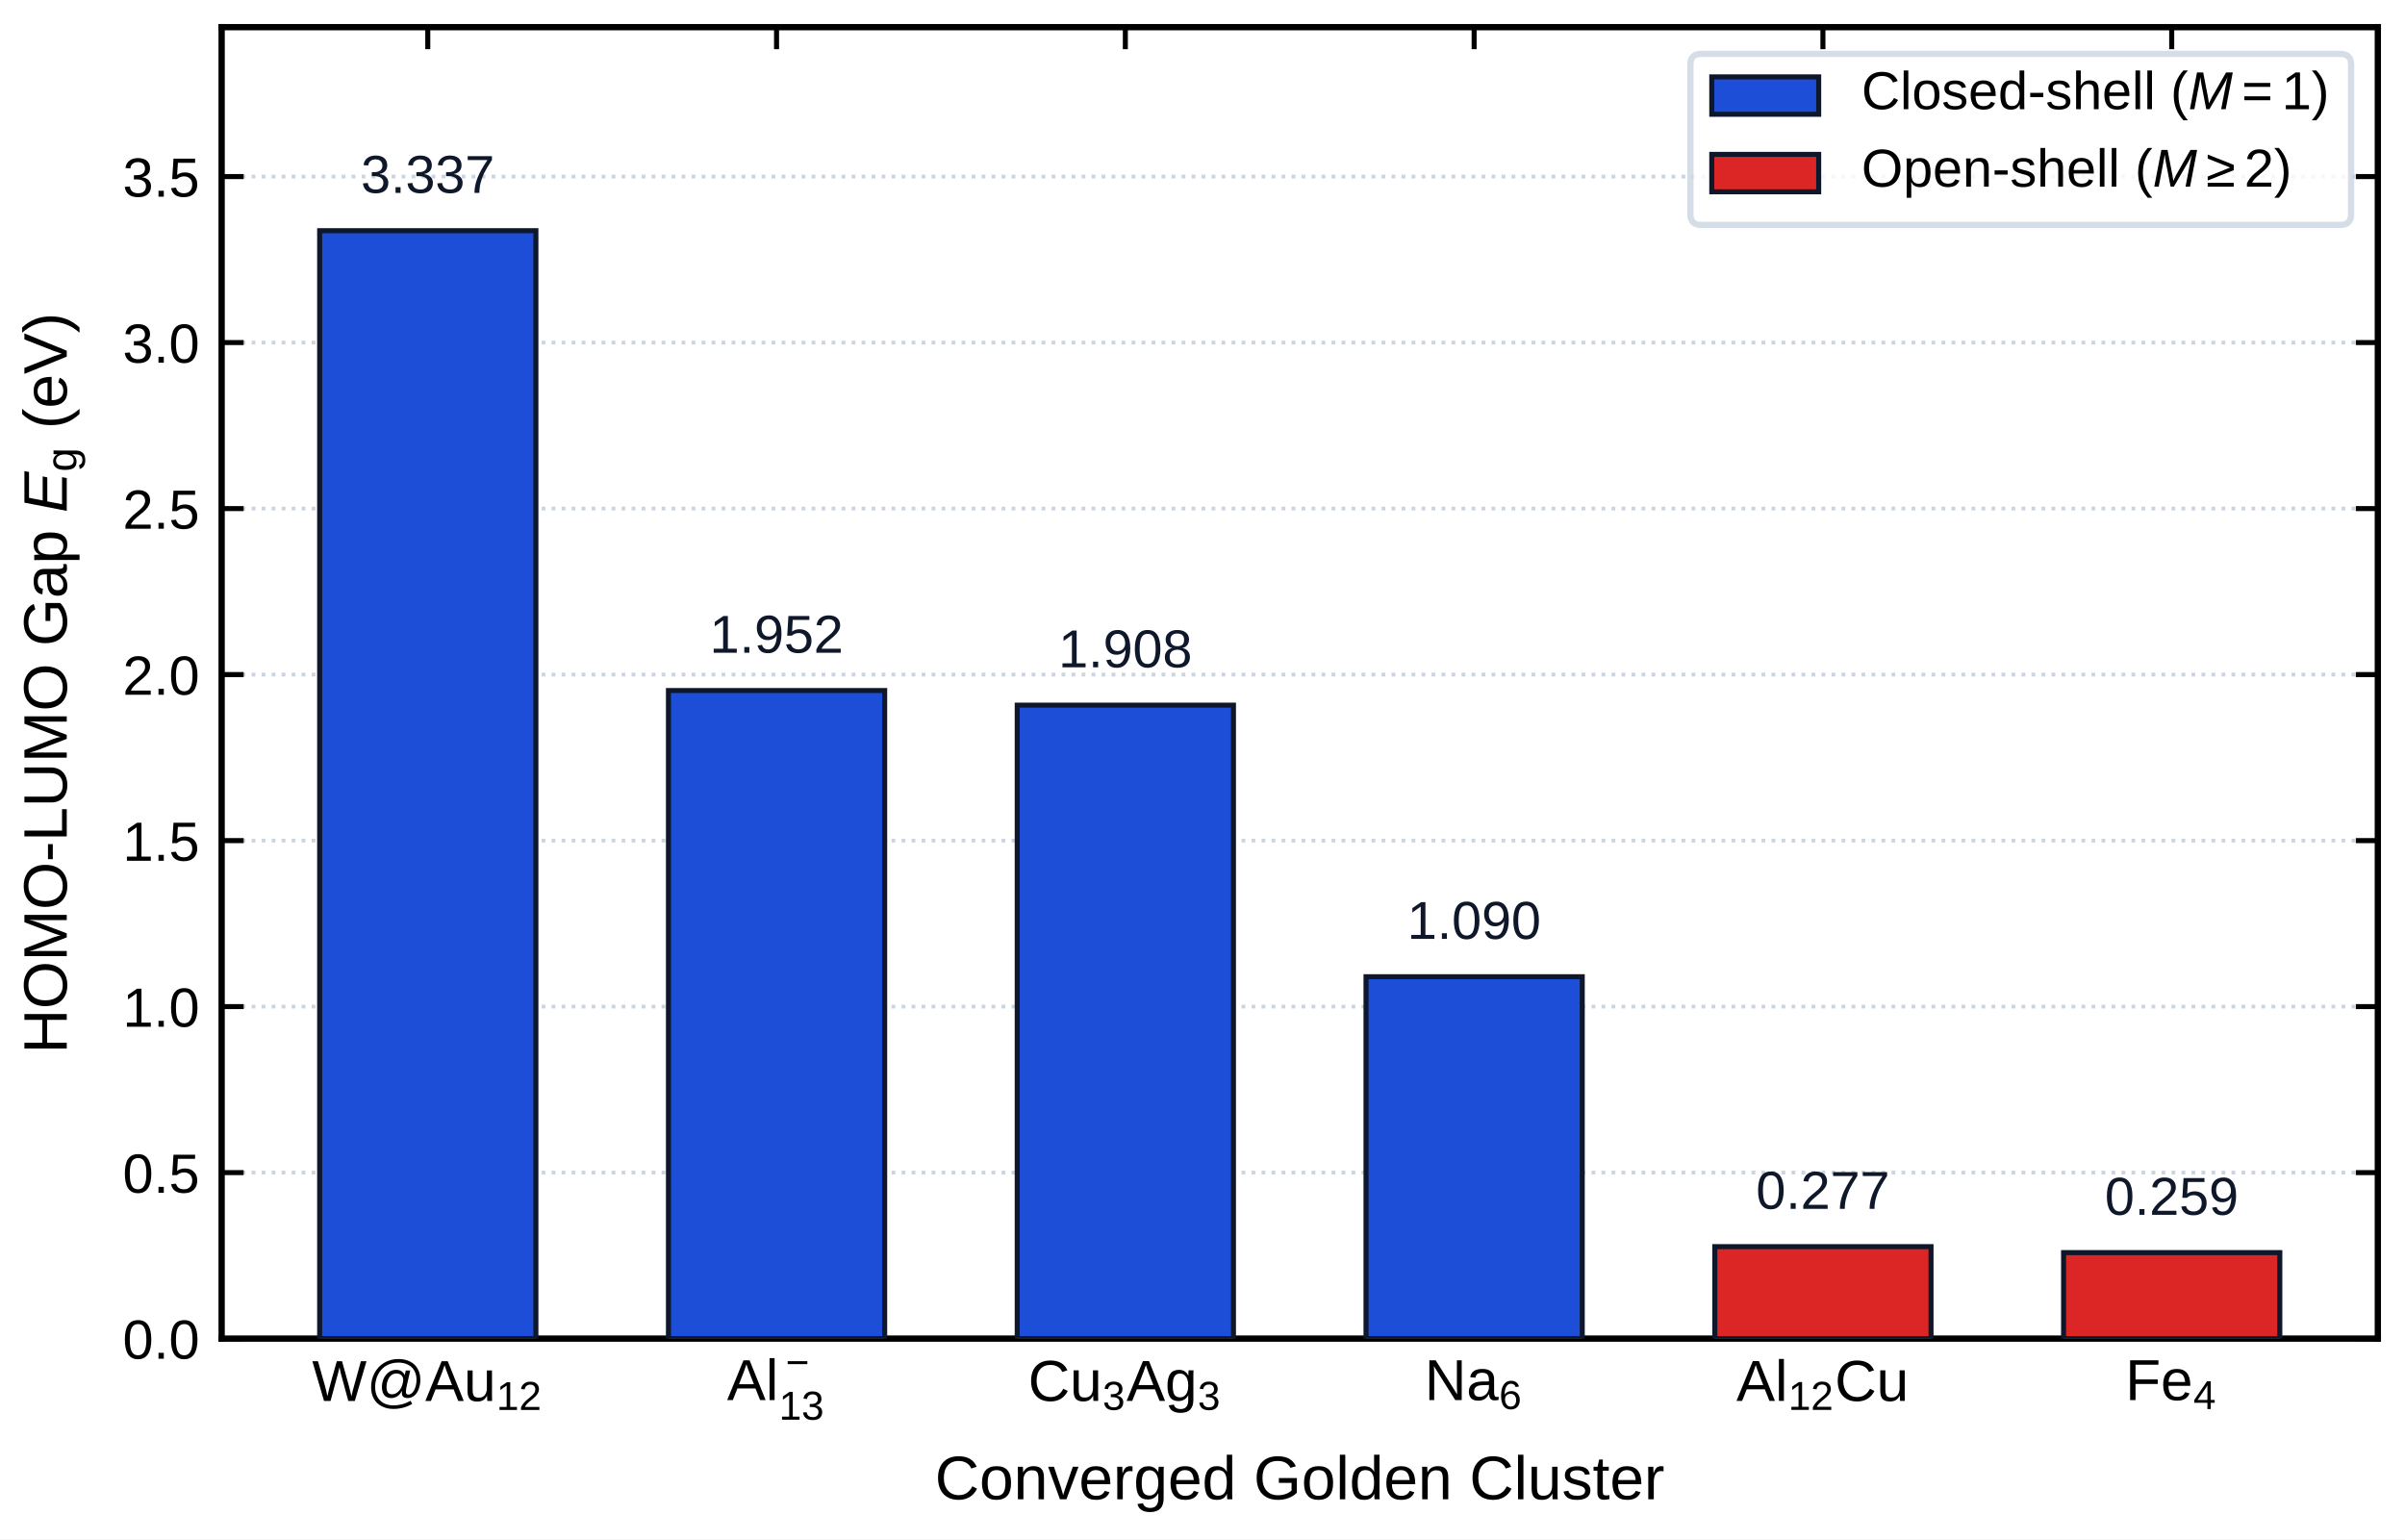
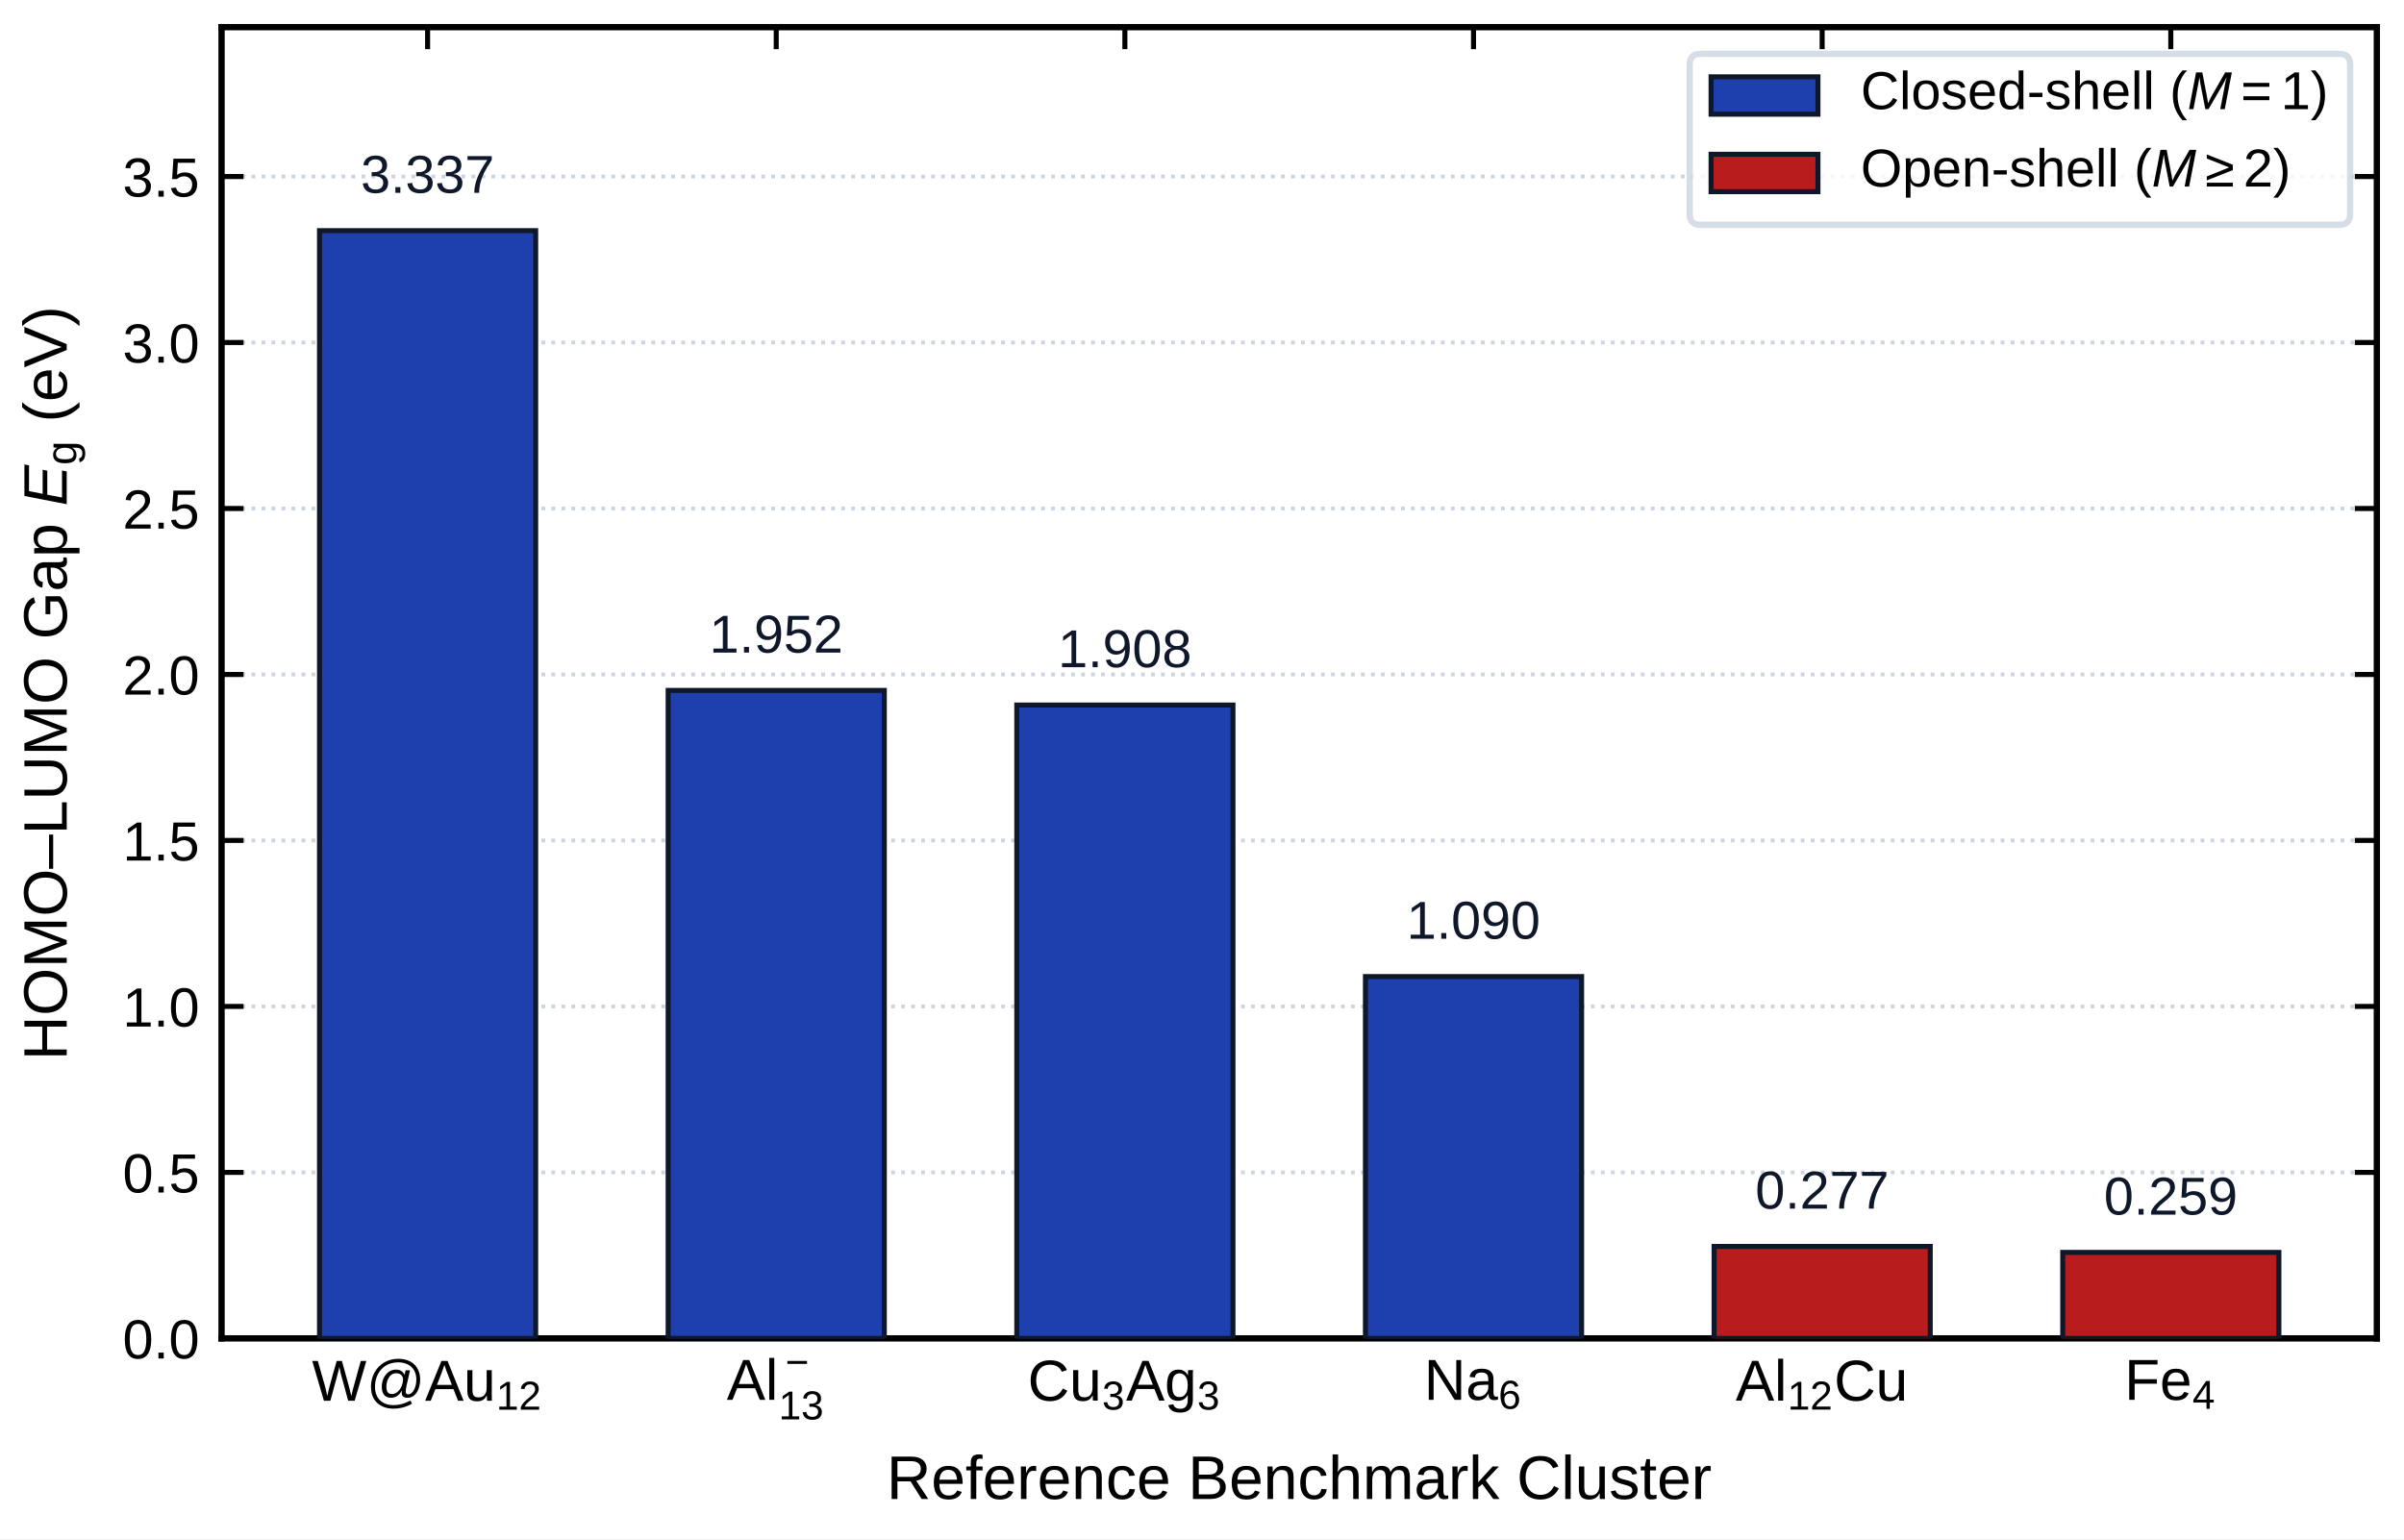
- <svg xmlns="http://www.w3.org/2000/svg" xmlns:xlink="http://www.w3.org/1999/xlink" width="382.424pt" height="244.813pt" viewBox="0 0 382.424 244.813" version="1.1">
+ <svg xmlns="http://www.w3.org/2000/svg" xmlns:xlink="http://www.w3.org/1999/xlink" width="382.424pt" height="244.91pt" viewBox="0 0 382.424 244.91" version="1.1">
  <defs>
    <style type="text/css">*{stroke-linejoin: round; stroke-linecap: butt}</style>
  </defs>
  <g id="figure_1">
    <g id="patch_1">
-       <path d="M 0 244.813  L 382.424 244.813  L 382.424 0  L 0 0  z " style="fill: #ffffff" />
+       <path d="M 0 244.91  L 382.424 244.91  L 382.424 0  L 0 0  z " style="fill: #ffffff" />
    </g>
    <g id="axes_1">
      <g id="patch_2">
-         <path d="M 35.244 212.877  L 378.104 212.877  L 378.104 4.32  L 35.244 4.32  z " style="fill: #ffffff" />
+         <path d="M 35.244 212.975  L 378.104 212.975  L 378.104 4.32  L 35.244 4.32  z " style="fill: #ffffff" />
      </g>
      <g id="matplotlib.axis_1">
        <g id="xtick_1">
          <g id="line2d_1">
            <defs>
-               <path id="mc6d7ac233d" d="M 0 0  L 0 -3.5  " style="stroke: #000000; stroke-width: 0.8" />
+               <path id="mbcbc3beb10" d="M 0 0  L 0 -3.5  " style="stroke: #000000; stroke-width: 0.8" />
            </defs>
            <g>
-               <use xlink:href="#mc6d7ac233d" x="68.021" y="212.877" style="stroke: #000000; stroke-width: 0.8" />
+               <use xlink:href="#mbcbc3beb10" x="68.021" y="212.975" style="stroke: #000000; stroke-width: 0.8" />
            </g>
          </g>
          <g id="line2d_2">
            <defs>
-               <path id="mfb7505f6a6" d="M 0 0  L 0 3.5  " style="stroke: #000000; stroke-width: 0.8" />
+               <path id="m3c389d810b" d="M 0 0  L 0 3.5  " style="stroke: #000000; stroke-width: 0.8" />
            </defs>
            <g>
-               <use xlink:href="#mfb7505f6a6" x="68.021" y="4.32" style="stroke: #000000; stroke-width: 0.8" />
+               <use xlink:href="#m3c389d810b" x="68.021" y="4.32" style="stroke: #000000; stroke-width: 0.8" />
            </g>
          </g>
          <g id="text_1">
-             <g transform="translate(49.62146 223.0935)">
+             <g transform="translate(49.62146 223.1911)">
              <text>
                <tspan x="0" y="-0.297" style="font-size: 9.2px; font-family: 'Arial'">W</tspan>
                <tspan x="8.672" y="-0.297" style="font-size: 9.2px; font-family: 'Arial'">@</tspan>
                <tspan x="17.998" y="-0.297" style="font-size: 9.2px; font-family: 'Arial'">A</tspan>
                <tspan x="24.126" y="-0.297" style="font-size: 9.2px; font-family: 'Arial'">u</tspan>
                <tspan x="29.319" y="1.133" style="font-size: 6.44px; font-family: 'Arial'">1</tspan>
                <tspan x="32.896" y="1.133" style="font-size: 6.44px; font-family: 'Arial'">2</tspan>
              </text>
            </g>
          </g>
        </g>
        <g id="xtick_2">
          <g id="line2d_3">
            <g>
-               <use xlink:href="#mc6d7ac233d" x="123.482" y="212.877" style="stroke: #000000; stroke-width: 0.8" />
+               <use xlink:href="#mbcbc3beb10" x="123.482" y="212.975" style="stroke: #000000; stroke-width: 0.8" />
            </g>
          </g>
          <g id="line2d_4">
            <g>
-               <use xlink:href="#mfb7505f6a6" x="123.482" y="4.32" style="stroke: #000000; stroke-width: 0.8" />
+               <use xlink:href="#m3c389d810b" x="123.482" y="4.32" style="stroke: #000000; stroke-width: 0.8" />
            </g>
          </g>
          <g id="text_2">
-             <g transform="translate(115.6165 223.0754)">
+             <g transform="translate(115.6165 223.1729)">
              <text>
                <tspan x="0" y="-0.422" style="font-size: 9.2px; font-family: 'Arial'">A</tspan>
                <tspan x="6.128" y="-0.422" style="font-size: 9.2px; font-family: 'Arial'">l</tspan>
                <tspan x="8.253" y="2.692" style="font-size: 6.44px; font-family: 'Arial'">1</tspan>
                <tspan x="9.324" y="-4.234" style="font-size: 6.44px; font-family: 'Arial'">−</tspan>
                <tspan x="11.829" y="2.692" style="font-size: 6.44px; font-family: 'Arial'">3</tspan>
              </text>
            </g>
          </g>
        </g>
        <g id="xtick_3">
          <g id="line2d_5">
            <g>
-               <use xlink:href="#mc6d7ac233d" x="178.943" y="212.877" style="stroke: #000000; stroke-width: 0.8" />
+               <use xlink:href="#mbcbc3beb10" x="178.943" y="212.975" style="stroke: #000000; stroke-width: 0.8" />
            </g>
          </g>
          <g id="line2d_6">
            <g>
-               <use xlink:href="#mfb7505f6a6" x="178.943" y="4.32" style="stroke: #000000; stroke-width: 0.8" />
+               <use xlink:href="#m3c389d810b" x="178.943" y="4.32" style="stroke: #000000; stroke-width: 0.8" />
            </g>
          </g>
          <g id="text_3">
-             <g transform="translate(163.4875 223.0935)">
+             <g transform="translate(163.4875 223.1911)">
              <text>
                <tspan x="0" y="-0.312" style="font-size: 9.2px; font-family: 'Arial'">C</tspan>
                <tspan x="6.635" y="-0.312" style="font-size: 9.2px; font-family: 'Arial'">u</tspan>
                <tspan x="15.643" y="-0.312" style="font-size: 9.2px; font-family: 'Arial'">A</tspan>
                <tspan x="21.771" y="-0.312" style="font-size: 9.2px; font-family: 'Arial'">g</tspan>
                <tspan x="11.828" y="1.117" style="font-size: 6.44px; font-family: 'Arial'">3</tspan>
                <tspan x="26.964" y="1.117" style="font-size: 6.44px; font-family: 'Arial'">3</tspan>
              </text>
            </g>
          </g>
        </g>
        <g id="xtick_4">
          <g id="line2d_7">
            <g>
-               <use xlink:href="#mc6d7ac233d" x="234.405" y="212.877" style="stroke: #000000; stroke-width: 0.8" />
+               <use xlink:href="#mbcbc3beb10" x="234.405" y="212.975" style="stroke: #000000; stroke-width: 0.8" />
            </g>
          </g>
          <g id="line2d_8">
            <g>
-               <use xlink:href="#mfb7505f6a6" x="234.405" y="4.32" style="stroke: #000000; stroke-width: 0.8" />
+               <use xlink:href="#m3c389d810b" x="234.405" y="4.32" style="stroke: #000000; stroke-width: 0.8" />
            </g>
          </g>
          <g id="text_4">
-             <g transform="translate(226.5385 223.0754)">
+             <g transform="translate(226.5385 223.1729)">
              <text>
                <tspan x="0" y="-0.422" style="font-size: 9.2px; font-family: 'Arial'">N</tspan>
                <tspan x="6.635" y="-0.422" style="font-size: 9.2px; font-family: 'Arial'">a</tspan>
                <tspan x="11.828" y="1.008" style="font-size: 6.44px; font-family: 'Arial'">6</tspan>
              </text>
            </g>
          </g>
        </g>
        <g id="xtick_5">
          <g id="line2d_9">
            <g>
-               <use xlink:href="#mc6d7ac233d" x="289.866" y="212.877" style="stroke: #000000; stroke-width: 0.8" />
+               <use xlink:href="#mbcbc3beb10" x="289.866" y="212.975" style="stroke: #000000; stroke-width: 0.8" />
            </g>
          </g>
          <g id="line2d_10">
            <g>
-               <use xlink:href="#mfb7505f6a6" x="289.866" y="4.32" style="stroke: #000000; stroke-width: 0.8" />
+               <use xlink:href="#m3c389d810b" x="289.866" y="4.32" style="stroke: #000000; stroke-width: 0.8" />
            </g>
          </g>
          <g id="text_5">
-             <g transform="translate(276.1115 223.0935)">
+             <g transform="translate(276.1115 223.1911)">
              <text>
                <tspan x="0" y="-0.312" style="font-size: 9.2px; font-family: 'Arial'">A</tspan>
                <tspan x="6.128" y="-0.312" style="font-size: 9.2px; font-family: 'Arial'">l</tspan>
                <tspan x="15.644" y="-0.312" style="font-size: 9.2px; font-family: 'Arial'">C</tspan>
                <tspan x="22.279" y="-0.312" style="font-size: 9.2px; font-family: 'Arial'">u</tspan>
                <tspan x="8.253" y="1.117" style="font-size: 6.44px; font-family: 'Arial'">1</tspan>
                <tspan x="11.829" y="1.117" style="font-size: 6.44px; font-family: 'Arial'">2</tspan>
              </text>
            </g>
          </g>
        </g>
        <g id="xtick_6">
          <g id="line2d_11">
            <g>
-               <use xlink:href="#mc6d7ac233d" x="345.327" y="212.877" style="stroke: #000000; stroke-width: 0.8" />
+               <use xlink:href="#mbcbc3beb10" x="345.327" y="212.975" style="stroke: #000000; stroke-width: 0.8" />
            </g>
          </g>
          <g id="line2d_12">
            <g>
-               <use xlink:href="#mfb7505f6a6" x="345.327" y="4.32" style="stroke: #000000; stroke-width: 0.8" />
+               <use xlink:href="#m3c389d810b" x="345.327" y="4.32" style="stroke: #000000; stroke-width: 0.8" />
            </g>
          </g>
          <g id="text_6">
-             <g transform="translate(337.9665 223.0754)">
+             <g transform="translate(337.9665 223.1729)">
              <text>
                <tspan x="0" y="-0.422" style="font-size: 9.2px; font-family: 'Arial'">F</tspan>
                <tspan x="5.612" y="-0.422" style="font-size: 9.2px; font-family: 'Arial'">e</tspan>
                <tspan x="10.805" y="1.008" style="font-size: 6.44px; font-family: 'Arial'">4</tspan>
              </text>
            </g>
          </g>
        </g>
        <g id="text_7">
-           <text style="font-size: 9.8px; font-family: 'Arial', 'Helvetica', 'DejaVu Sans', sans-serif; text-anchor: middle" x="206.674" y="238.43" transform="rotate(-0 206.674 238.43)">Converged Golden Cluster</text>
+           <text style="font-size: 9.8px; font-family: 'Arial', 'Helvetica', 'DejaVu Sans', sans-serif; text-anchor: middle" x="206.674" y="238.528" transform="rotate(-0 206.674 238.5276)">Reference Benchmark Cluster</text>
        </g>
      </g>
      <g id="matplotlib.axis_2">
        <g id="ytick_1">
          <g id="line2d_13">
-             <path d="M 35.244 212.877  L 378.104 212.877  " clip-path="url(#pde41488dc0)" style="fill: none; stroke-dasharray: 0.6,0.99; stroke-dashoffset: 0; stroke: #cbd5e1; stroke-width: 0.6" />
+             <path d="M 35.244 212.975  L 378.104 212.975  " clip-path="url(#pb8908c38a3)" style="fill: none; stroke-dasharray: 0.6,0.99; stroke-dashoffset: 0; stroke: #cbd5e1; stroke-width: 0.6" />
          </g>
          <g id="line2d_14">
            <defs>
-               <path id="m88267b89ea" d="M 0 0  L 3.5 0  " style="stroke: #000000; stroke-width: 0.8" />
+               <path id="m317b740601" d="M 0 0  L 3.5 0  " style="stroke: #000000; stroke-width: 0.8" />
            </defs>
            <g>
-               <use xlink:href="#m88267b89ea" x="35.244" y="212.877" style="stroke: #000000; stroke-width: 0.8" />
+               <use xlink:href="#m317b740601" x="35.244" y="212.975" style="stroke: #000000; stroke-width: 0.8" />
            </g>
          </g>
          <g id="line2d_15">
            <defs>
-               <path id="ma8b51076fe" d="M 0 0  L -3.5 0  " style="stroke: #000000; stroke-width: 0.8" />
+               <path id="m15b086e08b" d="M 0 0  L -3.5 0  " style="stroke: #000000; stroke-width: 0.8" />
            </defs>
            <g>
-               <use xlink:href="#ma8b51076fe" x="378.104" y="212.877" style="stroke: #000000; stroke-width: 0.8" />
+               <use xlink:href="#m15b086e08b" x="378.104" y="212.975" style="stroke: #000000; stroke-width: 0.8" />
            </g>
          </g>
          <g id="text_8">
-             <text style="font-size: 8.8px; font-family: 'Arial', 'Helvetica', 'DejaVu Sans', sans-serif; text-anchor: end" x="31.744" y="216.081" transform="rotate(-0 31.744 216.0808)">0.0</text>
+             <text style="font-size: 8.8px; font-family: 'Arial', 'Helvetica', 'DejaVu Sans', sans-serif; text-anchor: end" x="31.744" y="216.178" transform="rotate(-0 31.744 216.1784)">0.0</text>
          </g>
        </g>
        <g id="ytick_2">
          <g id="line2d_16">
-             <path d="M 35.244 186.478  L 378.104 186.478  " clip-path="url(#pde41488dc0)" style="fill: none; stroke-dasharray: 0.6,0.99; stroke-dashoffset: 0; stroke: #cbd5e1; stroke-width: 0.6" />
+             <path d="M 35.244 186.563  L 378.104 186.563  " clip-path="url(#pb8908c38a3)" style="fill: none; stroke-dasharray: 0.6,0.99; stroke-dashoffset: 0; stroke: #cbd5e1; stroke-width: 0.6" />
          </g>
          <g id="line2d_17">
            <g>
-               <use xlink:href="#m88267b89ea" x="35.244" y="186.478" style="stroke: #000000; stroke-width: 0.8" />
+               <use xlink:href="#m317b740601" x="35.244" y="186.563" style="stroke: #000000; stroke-width: 0.8" />
            </g>
          </g>
          <g id="line2d_18">
            <g>
-               <use xlink:href="#ma8b51076fe" x="378.104" y="186.478" style="stroke: #000000; stroke-width: 0.8" />
+               <use xlink:href="#m15b086e08b" x="378.104" y="186.563" style="stroke: #000000; stroke-width: 0.8" />
            </g>
          </g>
          <g id="text_9">
-             <text style="font-size: 8.8px; font-family: 'Arial', 'Helvetica', 'DejaVu Sans', sans-serif; text-anchor: end" x="31.744" y="189.681" transform="rotate(-0 31.744 189.6811)">0.5</text>
+             <text style="font-size: 8.8px; font-family: 'Arial', 'Helvetica', 'DejaVu Sans', sans-serif; text-anchor: end" x="31.744" y="189.766" transform="rotate(-0 31.744 189.7664)">0.5</text>
          </g>
        </g>
        <g id="ytick_3">
          <g id="line2d_19">
-             <path d="M 35.244 160.078  L 378.104 160.078  " clip-path="url(#pde41488dc0)" style="fill: none; stroke-dasharray: 0.6,0.99; stroke-dashoffset: 0; stroke: #cbd5e1; stroke-width: 0.6" />
+             <path d="M 35.244 160.151  L 378.104 160.151  " clip-path="url(#pb8908c38a3)" style="fill: none; stroke-dasharray: 0.6,0.99; stroke-dashoffset: 0; stroke: #cbd5e1; stroke-width: 0.6" />
          </g>
          <g id="line2d_20">
            <g>
-               <use xlink:href="#m88267b89ea" x="35.244" y="160.078" style="stroke: #000000; stroke-width: 0.8" />
+               <use xlink:href="#m317b740601" x="35.244" y="160.151" style="stroke: #000000; stroke-width: 0.8" />
            </g>
          </g>
          <g id="line2d_21">
            <g>
-               <use xlink:href="#ma8b51076fe" x="378.104" y="160.078" style="stroke: #000000; stroke-width: 0.8" />
+               <use xlink:href="#m15b086e08b" x="378.104" y="160.151" style="stroke: #000000; stroke-width: 0.8" />
            </g>
          </g>
          <g id="text_10">
-             <text style="font-size: 8.8px; font-family: 'Arial', 'Helvetica', 'DejaVu Sans', sans-serif; text-anchor: end" x="31.744" y="163.281" transform="rotate(-0 31.744 163.2815)">1.0</text>
+             <text style="font-size: 8.8px; font-family: 'Arial', 'Helvetica', 'DejaVu Sans', sans-serif; text-anchor: end" x="31.744" y="163.354" transform="rotate(-0 31.744 163.3543)">1.0</text>
          </g>
        </g>
        <g id="ytick_4">
          <g id="line2d_22">
-             <path d="M 35.244 133.678  L 378.104 133.678  " clip-path="url(#pde41488dc0)" style="fill: none; stroke-dasharray: 0.6,0.99; stroke-dashoffset: 0; stroke: #cbd5e1; stroke-width: 0.6" />
+             <path d="M 35.244 133.739  L 378.104 133.739  " clip-path="url(#pb8908c38a3)" style="fill: none; stroke-dasharray: 0.6,0.99; stroke-dashoffset: 0; stroke: #cbd5e1; stroke-width: 0.6" />
          </g>
          <g id="line2d_23">
            <g>
-               <use xlink:href="#m88267b89ea" x="35.244" y="133.678" style="stroke: #000000; stroke-width: 0.8" />
+               <use xlink:href="#m317b740601" x="35.244" y="133.739" style="stroke: #000000; stroke-width: 0.8" />
            </g>
          </g>
          <g id="line2d_24">
            <g>
-               <use xlink:href="#ma8b51076fe" x="378.104" y="133.678" style="stroke: #000000; stroke-width: 0.8" />
+               <use xlink:href="#m15b086e08b" x="378.104" y="133.739" style="stroke: #000000; stroke-width: 0.8" />
            </g>
          </g>
          <g id="text_11">
-             <text style="font-size: 8.8px; font-family: 'Arial', 'Helvetica', 'DejaVu Sans', sans-serif; text-anchor: end" x="31.744" y="136.882" transform="rotate(-0 31.744 136.8818)">1.5</text>
+             <text style="font-size: 8.8px; font-family: 'Arial', 'Helvetica', 'DejaVu Sans', sans-serif; text-anchor: end" x="31.744" y="136.942" transform="rotate(-0 31.744 136.9423)">1.5</text>
          </g>
        </g>
        <g id="ytick_5">
          <g id="line2d_25">
-             <path d="M 35.244 107.279  L 378.104 107.279  " clip-path="url(#pde41488dc0)" style="fill: none; stroke-dasharray: 0.6,0.99; stroke-dashoffset: 0; stroke: #cbd5e1; stroke-width: 0.6" />
+             <path d="M 35.244 107.327  L 378.104 107.327  " clip-path="url(#pb8908c38a3)" style="fill: none; stroke-dasharray: 0.6,0.99; stroke-dashoffset: 0; stroke: #cbd5e1; stroke-width: 0.6" />
          </g>
          <g id="line2d_26">
            <g>
-               <use xlink:href="#m88267b89ea" x="35.244" y="107.279" style="stroke: #000000; stroke-width: 0.8" />
+               <use xlink:href="#m317b740601" x="35.244" y="107.327" style="stroke: #000000; stroke-width: 0.8" />
            </g>
          </g>
          <g id="line2d_27">
            <g>
-               <use xlink:href="#ma8b51076fe" x="378.104" y="107.279" style="stroke: #000000; stroke-width: 0.8" />
+               <use xlink:href="#m15b086e08b" x="378.104" y="107.327" style="stroke: #000000; stroke-width: 0.8" />
            </g>
          </g>
          <g id="text_12">
-             <text style="font-size: 8.8px; font-family: 'Arial', 'Helvetica', 'DejaVu Sans', sans-serif; text-anchor: end" x="31.744" y="110.482" transform="rotate(-0 31.744 110.4821)">2.0</text>
+             <text style="font-size: 8.8px; font-family: 'Arial', 'Helvetica', 'DejaVu Sans', sans-serif; text-anchor: end" x="31.744" y="110.53" transform="rotate(-0 31.744 110.5303)">2.0</text>
          </g>
        </g>
        <g id="ytick_6">
          <g id="line2d_28">
-             <path d="M 35.244 80.879  L 378.104 80.879  " clip-path="url(#pde41488dc0)" style="fill: none; stroke-dasharray: 0.6,0.99; stroke-dashoffset: 0; stroke: #cbd5e1; stroke-width: 0.6" />
+             <path d="M 35.244 80.915  L 378.104 80.915  " clip-path="url(#pb8908c38a3)" style="fill: none; stroke-dasharray: 0.6,0.99; stroke-dashoffset: 0; stroke: #cbd5e1; stroke-width: 0.6" />
          </g>
          <g id="line2d_29">
            <g>
-               <use xlink:href="#m88267b89ea" x="35.244" y="80.879" style="stroke: #000000; stroke-width: 0.8" />
+               <use xlink:href="#m317b740601" x="35.244" y="80.915" style="stroke: #000000; stroke-width: 0.8" />
            </g>
          </g>
          <g id="line2d_30">
            <g>
-               <use xlink:href="#ma8b51076fe" x="378.104" y="80.879" style="stroke: #000000; stroke-width: 0.8" />
+               <use xlink:href="#m15b086e08b" x="378.104" y="80.915" style="stroke: #000000; stroke-width: 0.8" />
            </g>
          </g>
          <g id="text_13">
-             <text style="font-size: 8.8px; font-family: 'Arial', 'Helvetica', 'DejaVu Sans', sans-serif; text-anchor: end" x="31.744" y="84.082" transform="rotate(-0 31.744 84.0824)">2.5</text>
+             <text style="font-size: 8.8px; font-family: 'Arial', 'Helvetica', 'DejaVu Sans', sans-serif; text-anchor: end" x="31.744" y="84.118" transform="rotate(-0 31.744 84.11823)">2.5</text>
          </g>
        </g>
        <g id="ytick_7">
          <g id="line2d_31">
-             <path d="M 35.244 54.479  L 378.104 54.479  " clip-path="url(#pde41488dc0)" style="fill: none; stroke-dasharray: 0.6,0.99; stroke-dashoffset: 0; stroke: #cbd5e1; stroke-width: 0.6" />
+             <path d="M 35.244 54.503  L 378.104 54.503  " clip-path="url(#pb8908c38a3)" style="fill: none; stroke-dasharray: 0.6,0.99; stroke-dashoffset: 0; stroke: #cbd5e1; stroke-width: 0.6" />
          </g>
          <g id="line2d_32">
            <g>
-               <use xlink:href="#m88267b89ea" x="35.244" y="54.479" style="stroke: #000000; stroke-width: 0.8" />
+               <use xlink:href="#m317b740601" x="35.244" y="54.503" style="stroke: #000000; stroke-width: 0.8" />
            </g>
          </g>
          <g id="line2d_33">
            <g>
-               <use xlink:href="#ma8b51076fe" x="378.104" y="54.479" style="stroke: #000000; stroke-width: 0.8" />
+               <use xlink:href="#m15b086e08b" x="378.104" y="54.503" style="stroke: #000000; stroke-width: 0.8" />
            </g>
          </g>
          <g id="text_14">
-             <text style="font-size: 8.8px; font-family: 'Arial', 'Helvetica', 'DejaVu Sans', sans-serif; text-anchor: end" x="31.744" y="57.683" transform="rotate(-0 31.744 57.68272)">3.0</text>
+             <text style="font-size: 8.8px; font-family: 'Arial', 'Helvetica', 'DejaVu Sans', sans-serif; text-anchor: end" x="31.744" y="57.706" transform="rotate(-0 31.744 57.70619)">3.0</text>
          </g>
        </g>
        <g id="ytick_8">
          <g id="line2d_34">
-             <path d="M 35.244 28.08  L 378.104 28.08  " clip-path="url(#pde41488dc0)" style="fill: none; stroke-dasharray: 0.6,0.99; stroke-dashoffset: 0; stroke: #cbd5e1; stroke-width: 0.6" />
+             <path d="M 35.244 28.091  L 378.104 28.091  " clip-path="url(#pb8908c38a3)" style="fill: none; stroke-dasharray: 0.6,0.99; stroke-dashoffset: 0; stroke: #cbd5e1; stroke-width: 0.6" />
          </g>
          <g id="line2d_35">
            <g>
-               <use xlink:href="#m88267b89ea" x="35.244" y="28.08" style="stroke: #000000; stroke-width: 0.8" />
+               <use xlink:href="#m317b740601" x="35.244" y="28.091" style="stroke: #000000; stroke-width: 0.8" />
            </g>
          </g>
          <g id="line2d_36">
            <g>
-               <use xlink:href="#ma8b51076fe" x="378.104" y="28.08" style="stroke: #000000; stroke-width: 0.8" />
+               <use xlink:href="#m15b086e08b" x="378.104" y="28.091" style="stroke: #000000; stroke-width: 0.8" />
            </g>
          </g>
          <g id="text_15">
-             <text style="font-size: 8.8px; font-family: 'Arial', 'Helvetica', 'DejaVu Sans', sans-serif; text-anchor: end" x="31.744" y="31.283" transform="rotate(-0 31.744 31.28304)">3.5</text>
+             <text style="font-size: 8.8px; font-family: 'Arial', 'Helvetica', 'DejaVu Sans', sans-serif; text-anchor: end" x="31.744" y="31.294" transform="rotate(-0 31.744 31.29415)">3.5</text>
          </g>
        </g>
        <g id="text_16">
-           <g transform="translate(11.474 167.5457) rotate(-90)">
+           <g transform="translate(11.474 168.7215) rotate(-90)">
            <text>
              <tspan x="0" y="-0.859" style="font-size: 9.8px; font-family: 'Arial'">H</tspan>
              <tspan x="7.075" y="-0.859" style="font-size: 9.8px; font-family: 'Arial'">O</tspan>
              <tspan x="14.695" y="-0.859" style="font-size: 9.8px; font-family: 'Arial'">M</tspan>
              <tspan x="22.856" y="-0.859" style="font-size: 9.8px; font-family: 'Arial'">O</tspan>
-               <tspan x="30.477" y="-0.859" style="font-size: 9.8px; font-family: 'Arial'">-</tspan>
-               <tspan x="33.739" y="-0.859" style="font-size: 9.8px; font-family: 'Arial'">L</tspan>
-               <tspan x="39.188" y="-0.859" style="font-size: 9.8px; font-family: 'Arial'">U</tspan>
-               <tspan x="46.263" y="-0.859" style="font-size: 9.8px; font-family: 'Arial'">M</tspan>
-               <tspan x="54.423" y="-0.859" style="font-size: 9.8px; font-family: 'Arial'">O</tspan>
-               <tspan x="62.044" y="-0.859" style="font-size: 9.8px; font-family: 'Arial'"> </tspan>
-               <tspan x="64.766" y="-0.859" style="font-size: 9.8px; font-family: 'Arial'">G</tspan>
-               <tspan x="72.386" y="-0.859" style="font-size: 9.8px; font-family: 'Arial'">a</tspan>
-               <tspan x="77.835" y="-0.859" style="font-size: 9.8px; font-family: 'Arial'">p</tspan>
-               <tspan x="83.283" y="-0.859" style="font-size: 9.8px; font-family: 'Arial'"> </tspan>
-               <tspan x="96.607" y="-0.859" style="font-size: 9.8px; font-family: 'Arial'"> </tspan>
-               <tspan x="99.329" y="-0.859" style="font-size: 9.8px; font-family: 'Arial'">(</tspan>
-               <tspan x="102.592" y="-0.859" style="font-size: 9.8px; font-family: 'Arial'">e</tspan>
-               <tspan x="108.04" y="-0.859" style="font-size: 9.8px; font-family: 'Arial'">V</tspan>
-               <tspan x="114.575" y="-0.859" style="font-size: 9.8px; font-family: 'Arial'">)</tspan>
-               <tspan x="86.005" y="-0.859" style="font-style: italic; font-size: 9.8px; font-family: 'Arial'">E</tspan>
-               <tspan x="92.539" y="0.664" style="font-size: 6.86px; font-family: 'Arial'">g</tspan>
+               <tspan x="30.477" y="-0.859" style="font-size: 9.8px; font-family: 'Arial'">–</tspan>
+               <tspan x="35.925" y="-0.859" style="font-size: 9.8px; font-family: 'Arial'">L</tspan>
+               <tspan x="41.374" y="-0.859" style="font-size: 9.8px; font-family: 'Arial'">U</tspan>
+               <tspan x="48.449" y="-0.859" style="font-size: 9.8px; font-family: 'Arial'">M</tspan>
+               <tspan x="56.61" y="-0.859" style="font-size: 9.8px; font-family: 'Arial'">O</tspan>
+               <tspan x="64.23" y="-0.859" style="font-size: 9.8px; font-family: 'Arial'"> </tspan>
+               <tspan x="66.952" y="-0.859" style="font-size: 9.8px; font-family: 'Arial'">G</tspan>
+               <tspan x="74.572" y="-0.859" style="font-size: 9.8px; font-family: 'Arial'">a</tspan>
+               <tspan x="80.021" y="-0.859" style="font-size: 9.8px; font-family: 'Arial'">p</tspan>
+               <tspan x="85.469" y="-0.859" style="font-size: 9.8px; font-family: 'Arial'"> </tspan>
+               <tspan x="98.793" y="-0.859" style="font-size: 9.8px; font-family: 'Arial'"> </tspan>
+               <tspan x="101.515" y="-0.859" style="font-size: 9.8px; font-family: 'Arial'">(</tspan>
+               <tspan x="104.778" y="-0.859" style="font-size: 9.8px; font-family: 'Arial'">e</tspan>
+               <tspan x="110.226" y="-0.859" style="font-size: 9.8px; font-family: 'Arial'">V</tspan>
+               <tspan x="116.761" y="-0.859" style="font-size: 9.8px; font-family: 'Arial'">)</tspan>
+               <tspan x="88.191" y="-0.859" style="font-style: italic; font-size: 9.8px; font-family: 'Arial'">E</tspan>
+               <tspan x="94.726" y="0.664" style="font-size: 6.86px; font-family: 'Arial'">g</tspan>
            </text>
          </g>
        </g>
      </g>
      <g id="patch_3">
-         <path d="M 35.244 212.877  L 35.244 4.32  " style="fill: none; stroke: #000000; stroke-linejoin: miter; stroke-linecap: square" />
+         <path d="M 35.244 212.975  L 35.244 4.32  " style="fill: none; stroke: #000000; stroke-linejoin: miter; stroke-linecap: square" />
      </g>
      <g id="patch_4">
-         <path d="M 378.104 212.877  L 378.104 4.32  " style="fill: none; stroke: #000000; stroke-linejoin: miter; stroke-linecap: square" />
+         <path d="M 378.104 212.975  L 378.104 4.32  " style="fill: none; stroke: #000000; stroke-linejoin: miter; stroke-linecap: square" />
      </g>
      <g id="patch_5">
-         <path d="M 35.244 212.877  L 378.104 212.877  " style="fill: none; stroke: #000000; stroke-linejoin: miter; stroke-linecap: square" />
+         <path d="M 35.244 212.975  L 378.104 212.975  " style="fill: none; stroke: #000000; stroke-linejoin: miter; stroke-linecap: square" />
      </g>
      <g id="patch_6">
        <path d="M 35.244 4.32  L 378.104 4.32  " style="fill: none; stroke: #000000; stroke-linejoin: miter; stroke-linecap: square" />
      </g>
      <g id="patch_7">
-         <path d="M 50.829 212.877  L 85.214 212.877  L 85.214 36.686  L 50.829 36.686  z " clip-path="url(#pde41488dc0)" style="fill: #1d4ed8; stroke: #0f172a; stroke-width: 0.8; stroke-linejoin: miter" />
+         <path d="M 50.829 212.975  L 85.214 212.975  L 85.214 36.701  L 50.829 36.701  z " clip-path="url(#pb8908c38a3)" style="fill: #1e40af; stroke: #0f172a; stroke-width: 0.8; stroke-linejoin: miter" />
      </g>
      <g id="patch_8">
-         <path d="M 106.29 212.877  L 140.675 212.877  L 140.675 109.813  L 106.29 109.813  z " clip-path="url(#pde41488dc0)" style="fill: #1d4ed8; stroke: #0f172a; stroke-width: 0.8; stroke-linejoin: miter" />
+         <path d="M 106.29 212.975  L 140.675 212.975  L 140.675 109.863  L 106.29 109.863  z " clip-path="url(#pb8908c38a3)" style="fill: #1e40af; stroke: #0f172a; stroke-width: 0.8; stroke-linejoin: miter" />
      </g>
      <g id="patch_9">
-         <path d="M 161.751 212.877  L 196.136 212.877  L 196.136 112.136  L 161.751 112.136  z " clip-path="url(#pde41488dc0)" style="fill: #1d4ed8; stroke: #0f172a; stroke-width: 0.8; stroke-linejoin: miter" />
+         <path d="M 161.751 212.975  L 196.136 212.975  L 196.136 112.187  L 161.751 112.187  z " clip-path="url(#pb8908c38a3)" style="fill: #1e40af; stroke: #0f172a; stroke-width: 0.8; stroke-linejoin: miter" />
      </g>
      <g id="patch_10">
-         <path d="M 217.212 212.877  L 251.597 212.877  L 251.597 155.326  L 217.212 155.326  z " clip-path="url(#pde41488dc0)" style="fill: #1d4ed8; stroke: #0f172a; stroke-width: 0.8; stroke-linejoin: miter" />
+         <path d="M 217.212 212.975  L 251.597 212.975  L 251.597 155.397  L 217.212 155.397  z " clip-path="url(#pb8908c38a3)" style="fill: #1e40af; stroke: #0f172a; stroke-width: 0.8; stroke-linejoin: miter" />
      </g>
      <g id="patch_11">
-         <path d="M 0 0  z " clip-path="url(#pde41488dc0)" style="fill: #1d4ed8; stroke: #0f172a; stroke-width: 0.8; stroke-linejoin: miter" />
+         <path d="M 0 0  z " clip-path="url(#pb8908c38a3)" style="fill: #1e40af; stroke: #0f172a; stroke-width: 0.8; stroke-linejoin: miter" />
      </g>
      <g id="patch_12">
-         <path d="M 0 0  z " clip-path="url(#pde41488dc0)" style="fill: #1d4ed8; stroke: #0f172a; stroke-width: 0.8; stroke-linejoin: miter" />
+         <path d="M 0 0  z " clip-path="url(#pb8908c38a3)" style="fill: #1e40af; stroke: #0f172a; stroke-width: 0.8; stroke-linejoin: miter" />
      </g>
      <g id="patch_13">
-         <path d="M 0 0  z " clip-path="url(#pde41488dc0)" style="fill: #dc2626; stroke: #0f172a; stroke-width: 0.8; stroke-linejoin: miter" />
+         <path d="M 0 0  z " clip-path="url(#pb8908c38a3)" style="fill: #b91c1c; stroke: #0f172a; stroke-width: 0.8; stroke-linejoin: miter" />
      </g>
      <g id="patch_14">
-         <path d="M 0 0  z " clip-path="url(#pde41488dc0)" style="fill: #dc2626; stroke: #0f172a; stroke-width: 0.8; stroke-linejoin: miter" />
+         <path d="M 0 0  z " clip-path="url(#pb8908c38a3)" style="fill: #b91c1c; stroke: #0f172a; stroke-width: 0.8; stroke-linejoin: miter" />
      </g>
      <g id="patch_15">
-         <path d="M 0 0  z " clip-path="url(#pde41488dc0)" style="fill: #dc2626; stroke: #0f172a; stroke-width: 0.8; stroke-linejoin: miter" />
+         <path d="M 0 0  z " clip-path="url(#pb8908c38a3)" style="fill: #b91c1c; stroke: #0f172a; stroke-width: 0.8; stroke-linejoin: miter" />
      </g>
      <g id="patch_16">
-         <path d="M 0 0  z " clip-path="url(#pde41488dc0)" style="fill: #dc2626; stroke: #0f172a; stroke-width: 0.8; stroke-linejoin: miter" />
+         <path d="M 0 0  z " clip-path="url(#pb8908c38a3)" style="fill: #b91c1c; stroke: #0f172a; stroke-width: 0.8; stroke-linejoin: miter" />
      </g>
      <g id="patch_17">
-         <path d="M 272.673 212.877  L 307.058 212.877  L 307.058 198.252  L 272.673 198.252  z " clip-path="url(#pde41488dc0)" style="fill: #dc2626; stroke: #0f172a; stroke-width: 0.8; stroke-linejoin: miter" />
+         <path d="M 272.673 212.975  L 307.058 212.975  L 307.058 198.343  L 272.673 198.343  z " clip-path="url(#pb8908c38a3)" style="fill: #b91c1c; stroke: #0f172a; stroke-width: 0.8; stroke-linejoin: miter" />
      </g>
      <g id="patch_18">
-         <path d="M 328.134 212.877  L 362.519 212.877  L 362.519 199.202  L 328.134 199.202  z " clip-path="url(#pde41488dc0)" style="fill: #dc2626; stroke: #0f172a; stroke-width: 0.8; stroke-linejoin: miter" />
+         <path d="M 328.134 212.975  L 362.519 212.975  L 362.519 199.294  L 328.134 199.294  z " clip-path="url(#pb8908c38a3)" style="fill: #b91c1c; stroke: #0f172a; stroke-width: 0.8; stroke-linejoin: miter" />
      </g>
      <g id="text_17">
-         <text style="font-size: 8.5px; font-family: 'Arial', 'Helvetica', 'DejaVu Sans', sans-serif; text-anchor: middle; fill: #0f172a" x="68.021" y="30.673" transform="rotate(-0 68.02146 30.67324)">3.337</text>
+         <text style="font-size: 8.5px; font-family: 'Arial', 'Helvetica', 'DejaVu Sans', sans-serif; text-anchor: middle; fill: #0f172a" x="68.021" y="30.686" transform="rotate(-0 68.02146 30.68641)">3.337</text>
      </g>
      <g id="text_18">
-         <text style="font-size: 8.5px; font-family: 'Arial', 'Helvetica', 'DejaVu Sans', sans-serif; text-anchor: middle; fill: #0f172a" x="123.482" y="103.8" transform="rotate(-0 123.4825 103.8004)">1.952</text>
+         <text style="font-size: 8.5px; font-family: 'Arial', 'Helvetica', 'DejaVu Sans', sans-serif; text-anchor: middle; fill: #0f172a" x="123.482" y="103.848" transform="rotate(-0 123.4825 103.8478)">1.952</text>
      </g>
      <g id="text_19">
-         <text style="font-size: 8.5px; font-family: 'Arial', 'Helvetica', 'DejaVu Sans', sans-serif; text-anchor: middle; fill: #0f172a" x="178.943" y="106.124" transform="rotate(-0 178.9435 106.1235)">1.908</text>
+         <text style="font-size: 8.5px; font-family: 'Arial', 'Helvetica', 'DejaVu Sans', sans-serif; text-anchor: middle; fill: #0f172a" x="178.943" y="106.172" transform="rotate(-0 178.9435 106.172)">1.908</text>
      </g>
      <g id="text_20">
-         <text style="font-size: 8.5px; font-family: 'Arial', 'Helvetica', 'DejaVu Sans', sans-serif; text-anchor: middle; fill: #0f172a" x="234.405" y="149.313" transform="rotate(-0 234.4045 149.3134)">1.090</text>
+         <text style="font-size: 8.5px; font-family: 'Arial', 'Helvetica', 'DejaVu Sans', sans-serif; text-anchor: middle; fill: #0f172a" x="234.405" y="149.382" transform="rotate(-0 234.4045 149.3821)">1.090</text>
      </g>
      <g id="text_21">
-         <text style="font-size: 8.5px; font-family: 'Arial', 'Helvetica', 'DejaVu Sans', sans-serif; text-anchor: middle; fill: #0f172a" x="289.866" y="192.239" transform="rotate(-0 289.8655 192.2393)">0.277</text>
+         <text style="font-size: 8.5px; font-family: 'Arial', 'Helvetica', 'DejaVu Sans', sans-serif; text-anchor: middle; fill: #0f172a" x="289.866" y="192.328" transform="rotate(-0 289.8655 192.3281)">0.277</text>
      </g>
      <g id="text_22">
-         <text style="font-size: 8.5px; font-family: 'Arial', 'Helvetica', 'DejaVu Sans', sans-serif; text-anchor: middle; fill: #0f172a" x="345.327" y="193.19" transform="rotate(-0 345.3265 193.1897)">0.259</text>
+         <text style="font-size: 8.5px; font-family: 'Arial', 'Helvetica', 'DejaVu Sans', sans-serif; text-anchor: middle; fill: #0f172a" x="345.327" y="193.279" transform="rotate(-0 345.3265 193.2789)">0.259</text>
      </g>
      <g id="legend_1">
        <g id="patch_19">
          <path d="M 270.494 35.77  L 372.154 35.77  Q 373.854 35.77 373.854 34.07  L 373.854 10.27  Q 373.854 8.57 372.154 8.57  L 270.494 8.57  Q 268.794 8.57 268.794 10.27  L 268.794 34.07  Q 268.794 35.77 270.494 35.77  z " style="fill: #ffffff; opacity: 0.8; stroke: #cbd5e1; stroke-linejoin: miter" />
        </g>
        <g id="patch_20">
-           <path d="M 272.194 18.175  L 289.194 18.175  L 289.194 12.225  L 272.194 12.225  z " style="fill: #1d4ed8; stroke: #0f172a; stroke-width: 0.8; stroke-linejoin: miter" />
+           <path d="M 272.194 18.175  L 289.194 18.175  L 289.194 12.225  L 272.194 12.225  z " style="fill: #1e40af; stroke: #0f172a; stroke-width: 0.8; stroke-linejoin: miter" />
        </g>
        <g id="text_23">
          <g transform="translate(295.994 18.175)">
            <text>
              <tspan x="0" y="-0.812" style="font-size: 8.5px; font-family: 'Arial'">C</tspan>
              <tspan x="6.138" y="-0.812" style="font-size: 8.5px; font-family: 'Arial'">l</tspan>
              <tspan x="8.027" y="-0.812" style="font-size: 8.5px; font-family: 'Arial'">o</tspan>
              <tspan x="12.754" y="-0.812" style="font-size: 8.5px; font-family: 'Arial'">s</tspan>
              <tspan x="17.004" y="-0.812" style="font-size: 8.5px; font-family: 'Arial'">e</tspan>
              <tspan x="21.731" y="-0.812" style="font-size: 8.5px; font-family: 'Arial'">d</tspan>
              <tspan x="26.459" y="-0.812" style="font-size: 8.5px; font-family: 'Arial'">-</tspan>
              <tspan x="29.289" y="-0.812" style="font-size: 8.5px; font-family: 'Arial'">s</tspan>
              <tspan x="33.539" y="-0.812" style="font-size: 8.5px; font-family: 'Arial'">h</tspan>
              <tspan x="38.267" y="-0.812" style="font-size: 8.5px; font-family: 'Arial'">e</tspan>
              <tspan x="42.994" y="-0.812" style="font-size: 8.5px; font-family: 'Arial'">l</tspan>
              <tspan x="44.882" y="-0.812" style="font-size: 8.5px; font-family: 'Arial'">l</tspan>
              <tspan x="46.771" y="-0.812" style="font-size: 8.5px; font-family: 'Arial'"> </tspan>
              <tspan x="49.132" y="-0.812" style="font-size: 8.5px; font-family: 'Arial'">(</tspan>
              <tspan x="60.46" y="-0.812" style="font-size: 8.5px; font-family: 'Arial'">=</tspan>
              <tspan x="66.84" y="-0.812" style="font-size: 8.5px; font-family: 'Arial'">1</tspan>
              <tspan x="71.567" y="-0.812" style="font-size: 8.5px; font-family: 'Arial'">)</tspan>
              <tspan x="51.963" y="-0.812" style="font-style: italic; font-size: 8.5px; font-family: 'Arial'">M</tspan>
            </text>
          </g>
        </g>
        <g id="patch_21">
-           <path d="M 272.194 30.5  L 289.194 30.5  L 289.194 24.55  L 272.194 24.55  z " style="fill: #dc2626; stroke: #0f172a; stroke-width: 0.8; stroke-linejoin: miter" />
+           <path d="M 272.194 30.5  L 289.194 30.5  L 289.194 24.55  L 272.194 24.55  z " style="fill: #b91c1c; stroke: #0f172a; stroke-width: 0.8; stroke-linejoin: miter" />
        </g>
        <g id="text_24">
          <g transform="translate(295.994 30.5)">
            <text>
              <tspan x="0" y="-0.812" style="font-size: 8.5px; font-family: 'Arial'">O</tspan>
              <tspan x="6.612" y="-0.812" style="font-size: 8.5px; font-family: 'Arial'">p</tspan>
              <tspan x="11.339" y="-0.812" style="font-size: 8.5px; font-family: 'Arial'">e</tspan>
              <tspan x="16.066" y="-0.812" style="font-size: 8.5px; font-family: 'Arial'">n</tspan>
              <tspan x="20.793" y="-0.812" style="font-size: 8.5px; font-family: 'Arial'">-</tspan>
              <tspan x="23.624" y="-0.812" style="font-size: 8.5px; font-family: 'Arial'">s</tspan>
              <tspan x="27.874" y="-0.812" style="font-size: 8.5px; font-family: 'Arial'">h</tspan>
              <tspan x="32.601" y="-0.812" style="font-size: 8.5px; font-family: 'Arial'">e</tspan>
              <tspan x="37.329" y="-0.812" style="font-size: 8.5px; font-family: 'Arial'">l</tspan>
              <tspan x="39.217" y="-0.812" style="font-size: 8.5px; font-family: 'Arial'">l</tspan>
              <tspan x="41.105" y="-0.812" style="font-size: 8.5px; font-family: 'Arial'"> </tspan>
              <tspan x="43.467" y="-0.812" style="font-size: 8.5px; font-family: 'Arial'">(</tspan>
              <tspan x="54.794" y="-0.812" style="font-size: 8.5px; font-family: 'Arial'">≥</tspan>
              <tspan x="60.875" y="-0.812" style="font-size: 8.5px; font-family: 'Arial'">2</tspan>
              <tspan x="65.603" y="-0.812" style="font-size: 8.5px; font-family: 'Arial'">)</tspan>
              <tspan x="46.298" y="-0.812" style="font-style: italic; font-size: 8.5px; font-family: 'Arial'">M</tspan>
            </text>
          </g>
        </g>
      </g>
    </g>
  </g>
  <defs>
-     <clipPath id="pde41488dc0">
-       <rect x="35.244" y="4.32" width="342.86" height="208.558" />
+     <clipPath id="pb8908c38a3">
+       <rect x="35.244" y="4.32" width="342.86" height="208.655" />
    </clipPath>
  </defs>
</svg>
